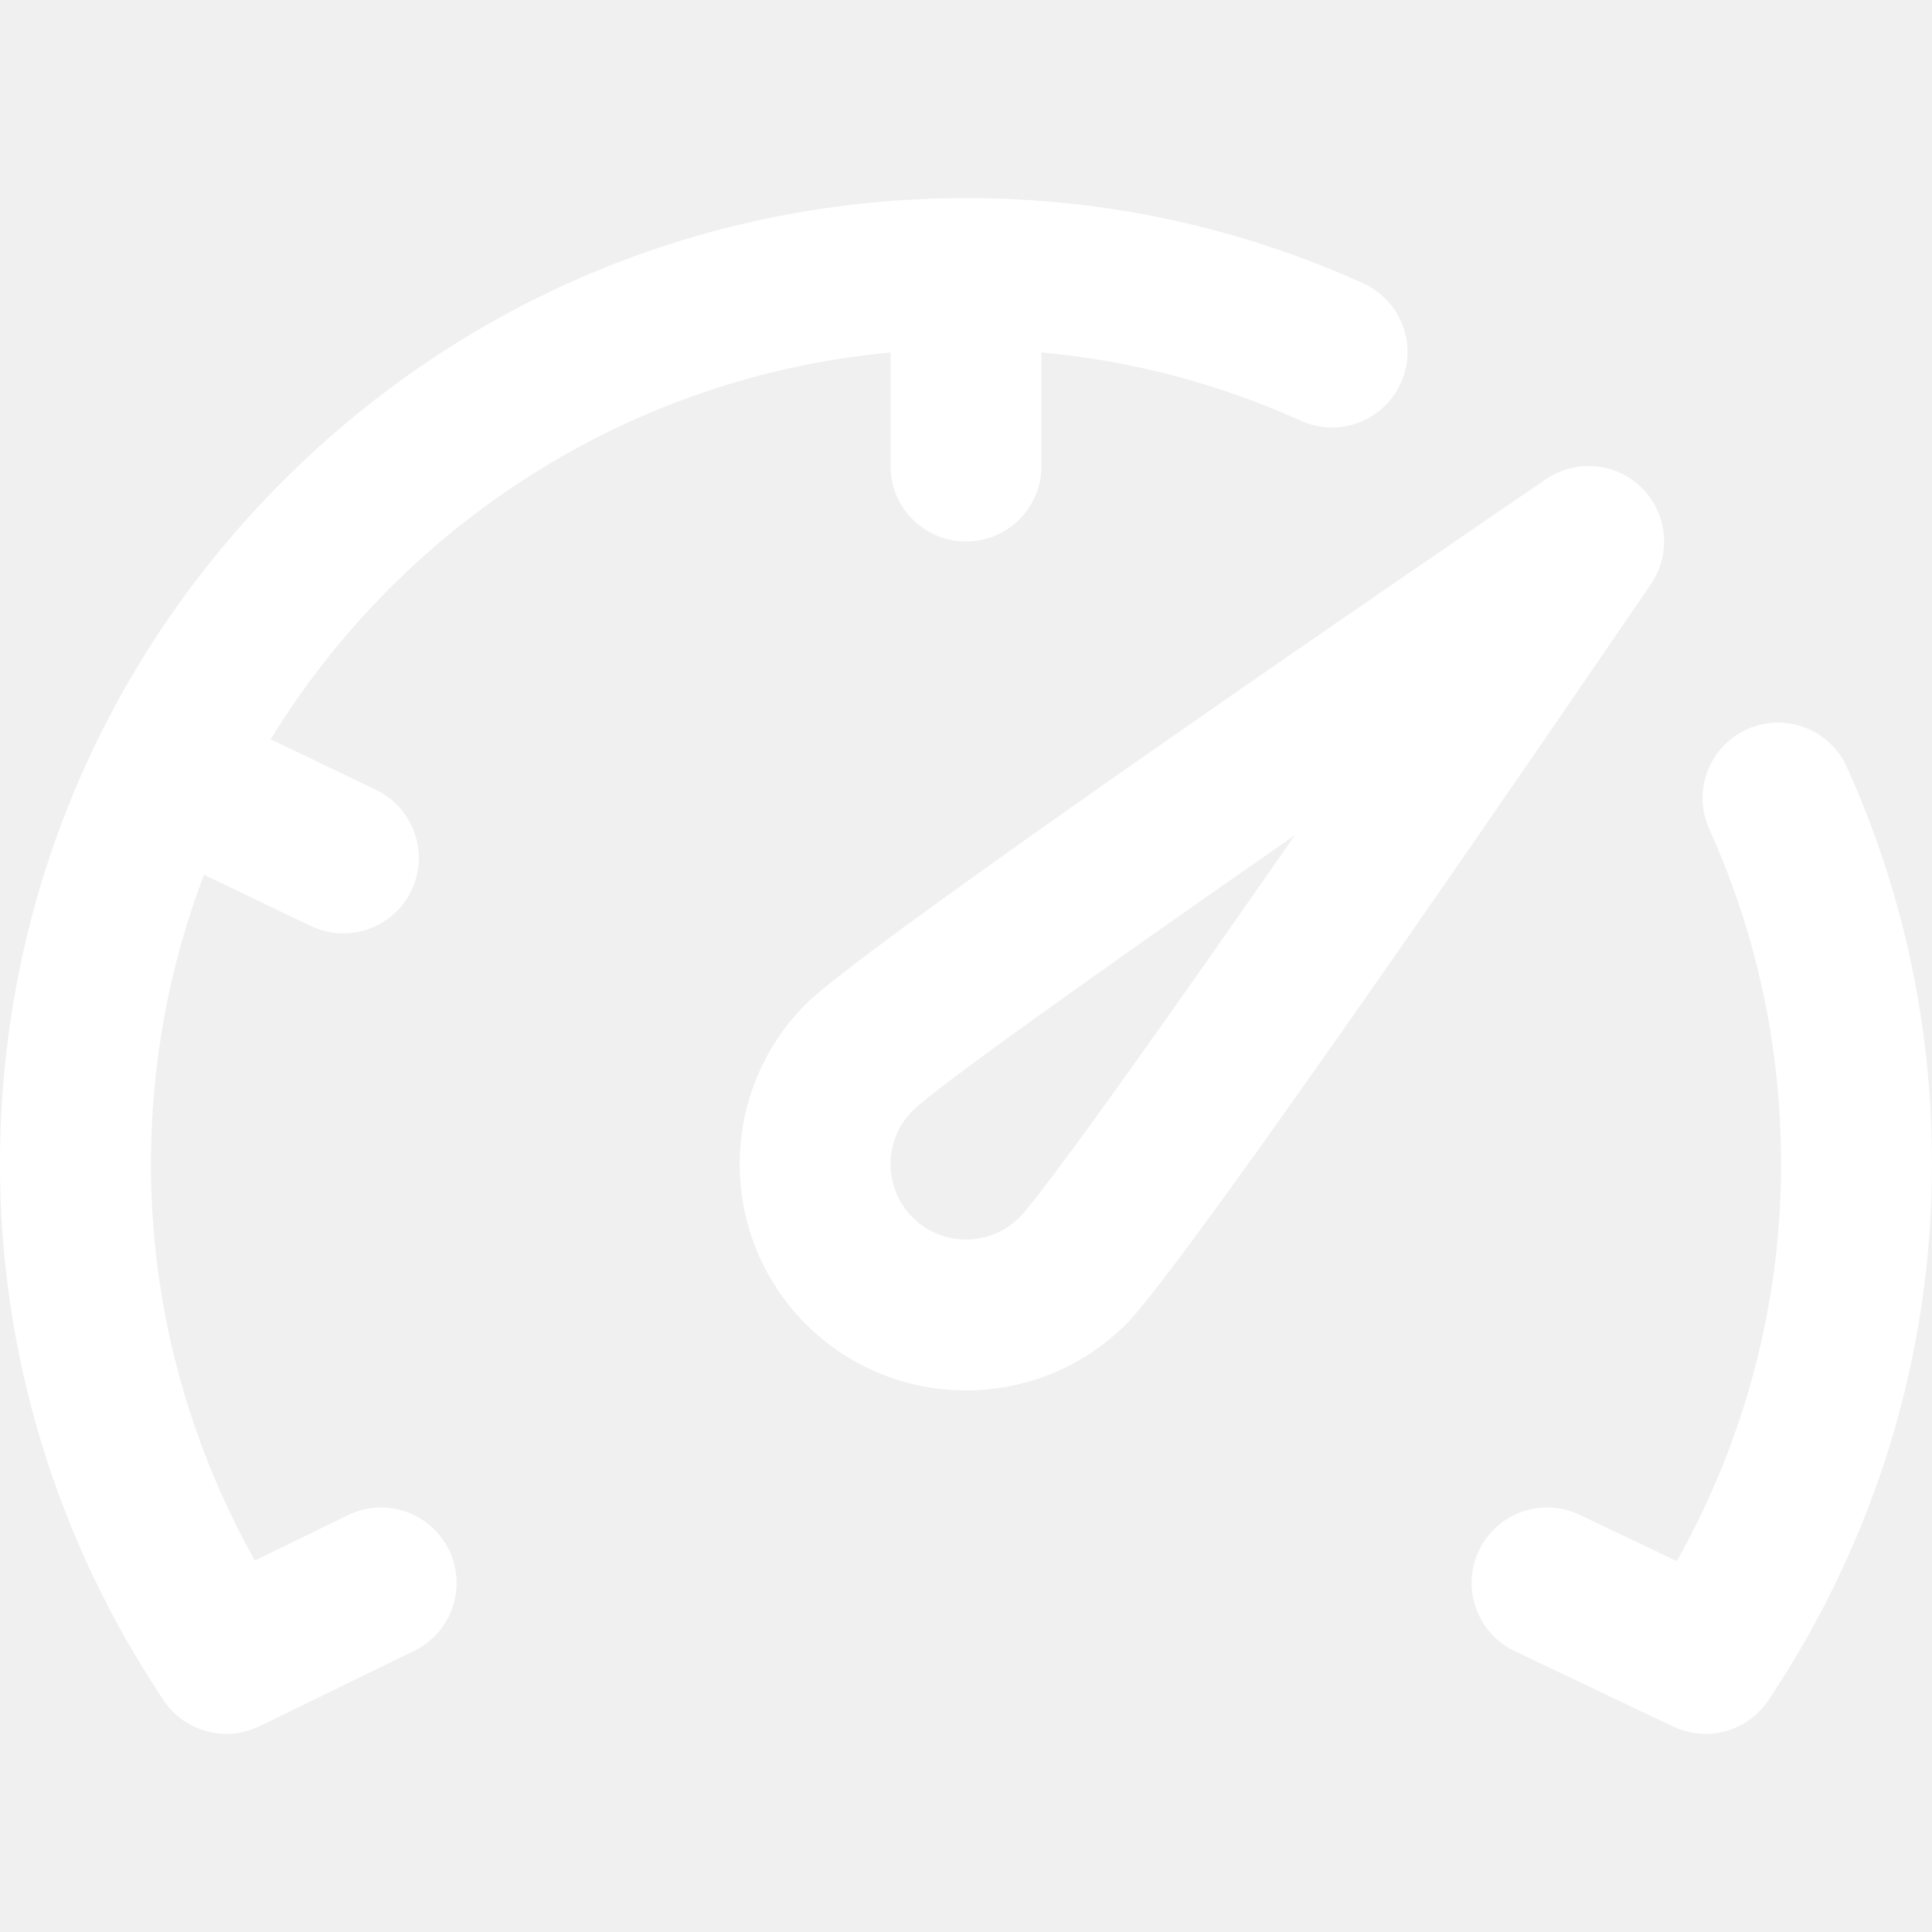
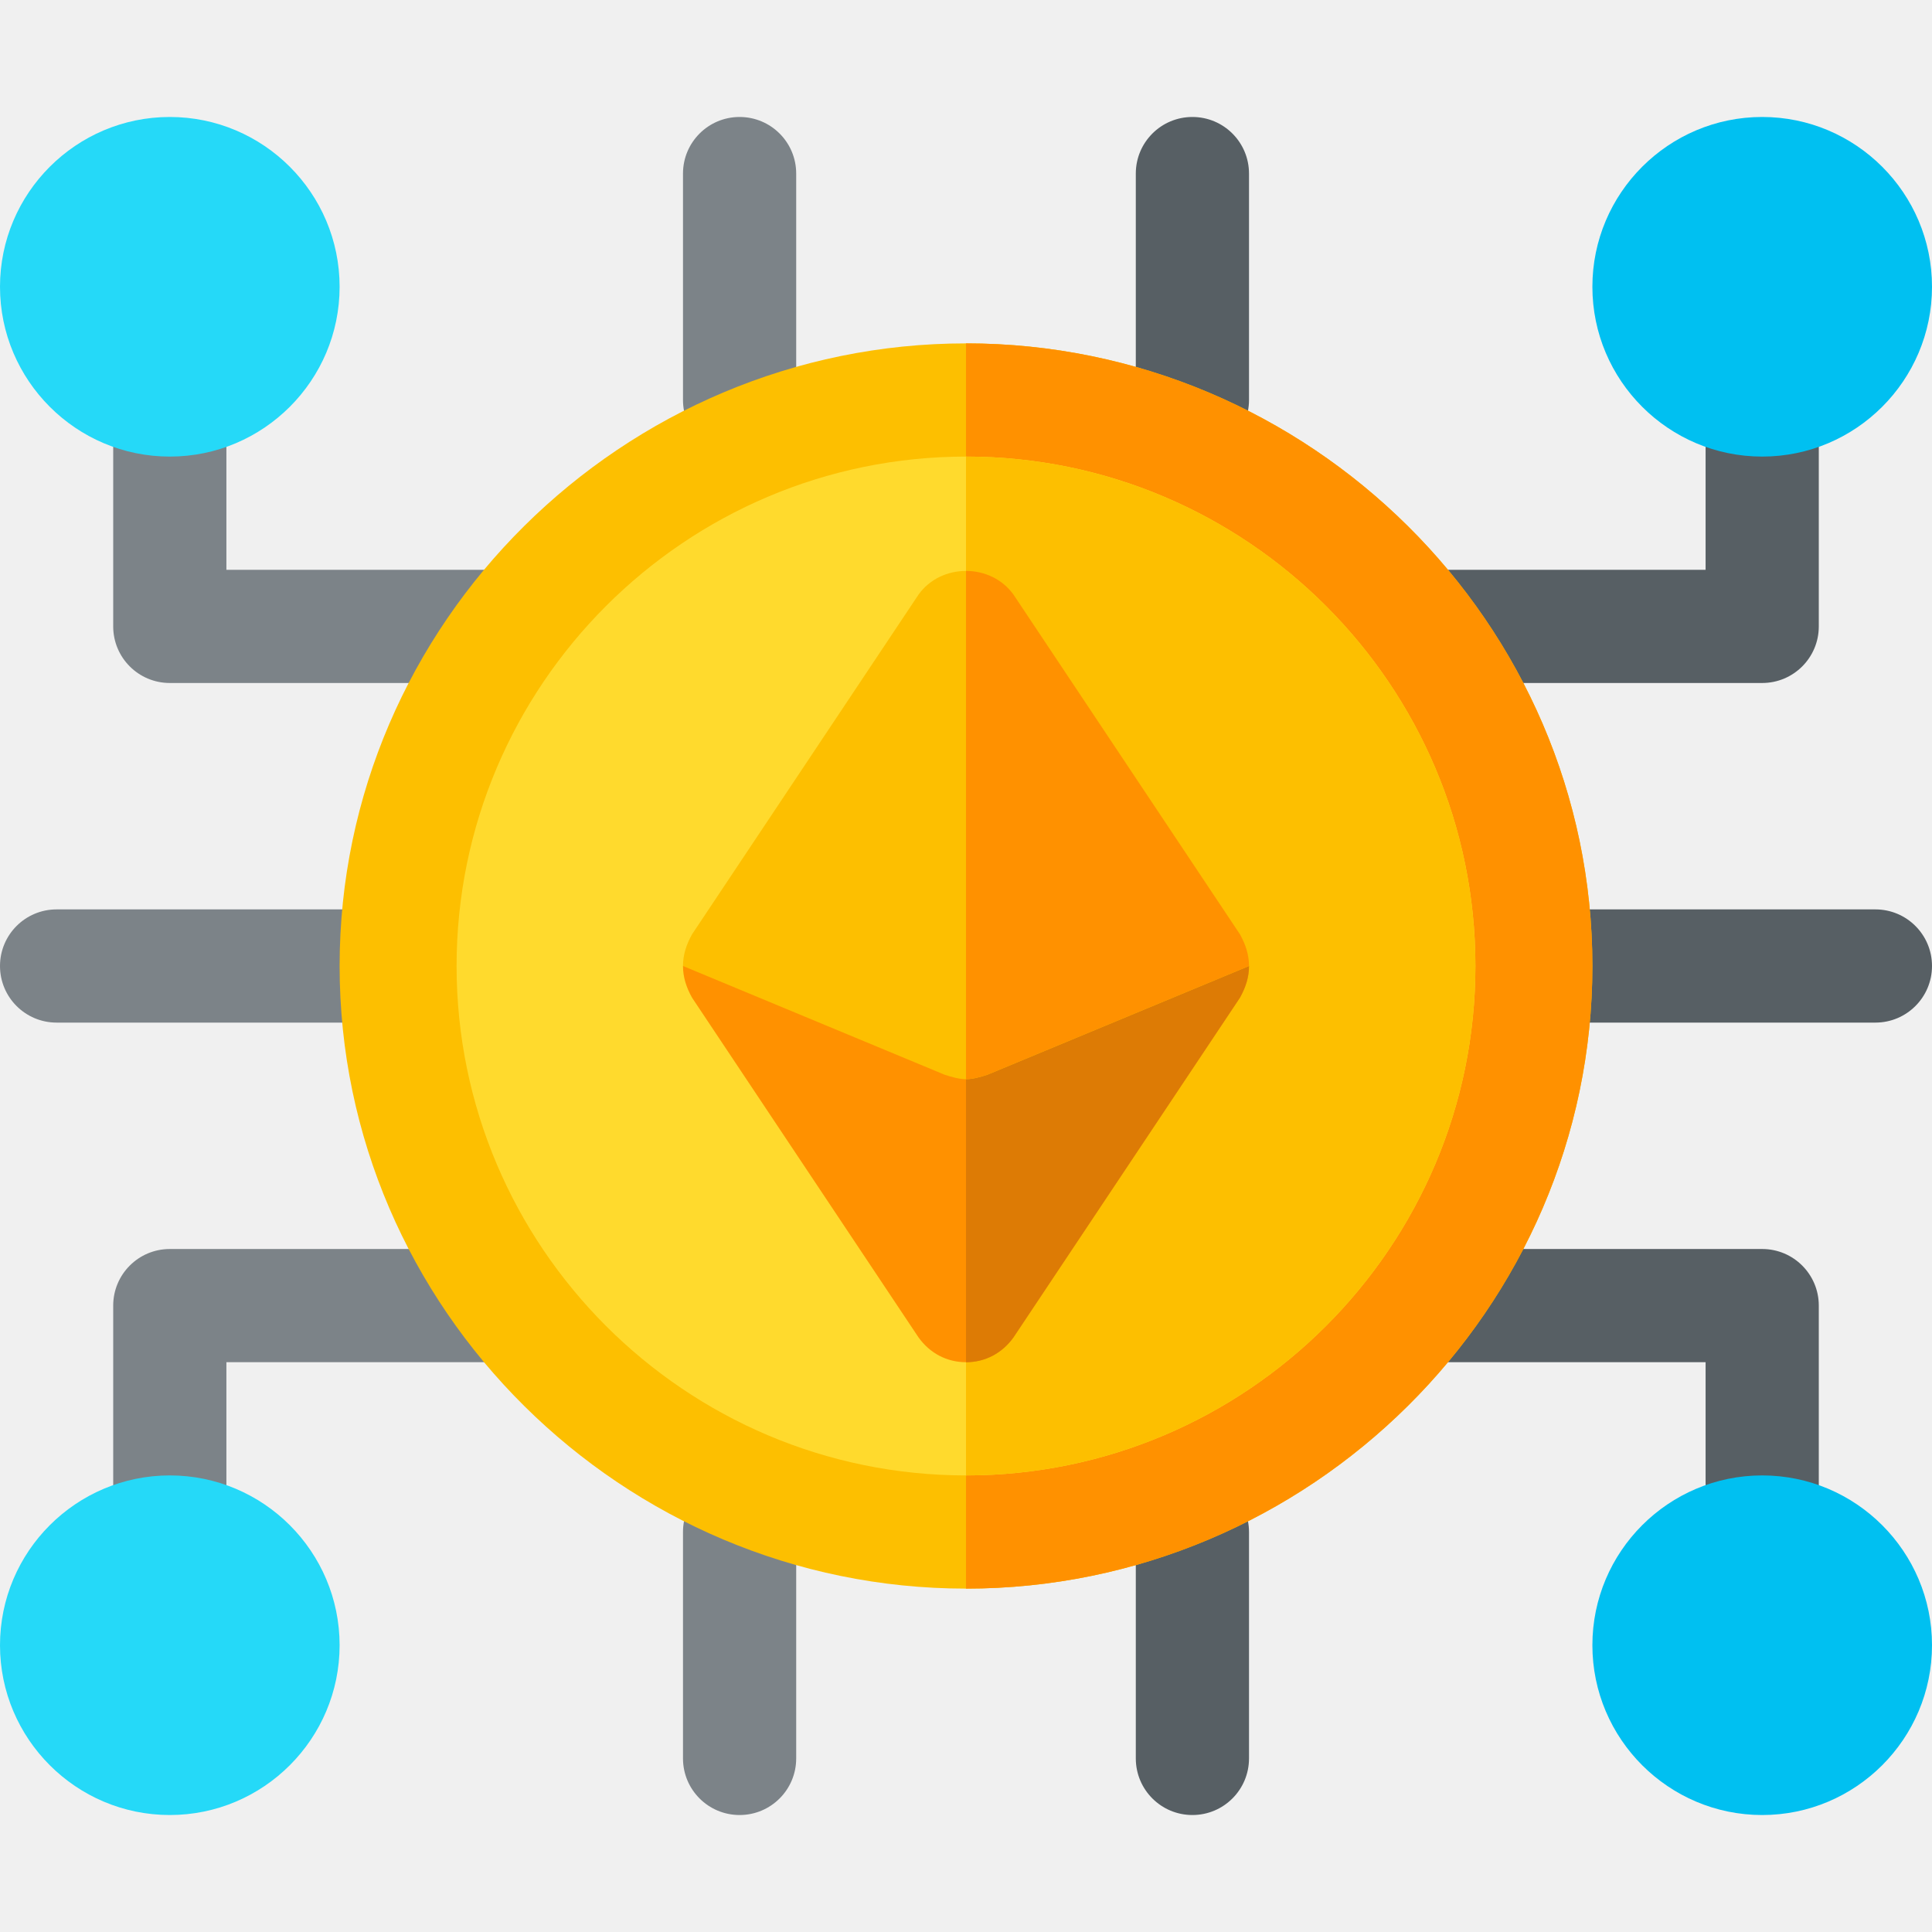
- <svg xmlns="http://www.w3.org/2000/svg" version="1.1" id="Capa_1" x="0px" y="0px" viewBox="0 0 512 512" style="enable-background:new 0 0 512 512;" xml:space="preserve" width="512px" height="512px" class="">
-   <g>
-     <g>
-       <g>
-         <g>
-           <path d="M435.143,129.356c-6.796-6.795-17.463-7.797-25.407-2.384c-29.926,20.398-180.03,122.969-196.162,139.1     c-23.394,23.395-23.394,61.459,0,84.854c11.697,11.696,27.063,17.545,42.427,17.545c15.364,0,30.729-5.849,42.427-17.545     c16.131-16.132,118.701-166.236,139.1-196.162C442.939,146.821,441.938,136.153,435.143,129.356z M270.142,322.641     c-7.797,7.799-20.486,7.799-28.283,0c-7.798-7.797-7.799-20.482-0.004-28.28c6.268-6.194,48.885-36.588,101.319-73.035     C306.728,273.76,276.334,316.375,270.142,322.641z" data-original="#000000" class="active-path" data-old_color="#ffffff" fill="#ffffff" />
-           <path d="M92.231,401.523l-24.69,12.044C49.475,381.325,40,345.338,40,308.499c0-26.991,4.977-52.842,14.06-76.683l28.291,13.57     c2.79,1.338,5.735,1.972,8.636,1.972c7.453,0,14.608-4.185,18.047-11.355c4.776-9.959,0.576-21.906-9.384-26.683l-27.932-13.398     c34.717-56.62,94.784-96.095,164.283-102.505v30.081c0,11.046,8.954,20,20,20c11.046,0,20-8.954,20-20V93.402     c23.828,2.169,46.884,8.237,68.771,18.117c10.065,4.545,21.912,0.066,26.457-9.999c4.545-10.068,0.068-21.913-10-26.458     C328.063,60.091,292.659,52.499,256,52.499c-68.38,0-132.667,26.628-181.02,74.98C26.629,175.832,0,240.119,0,308.499     c0,50.53,14.998,99.674,43.373,142.115c3.822,5.715,10.141,8.886,16.639,8.886c2.954,0,5.946-0.655,8.757-2.026l41-20     c9.928-4.843,14.05-16.816,9.207-26.744C114.133,400.803,102.159,396.682,92.231,401.523z" data-original="#000000" class="active-path" data-old_color="#ffffff" fill="#ffffff" />
-           <path d="M489.436,203.271c-4.544-10.067-16.387-14.547-26.458-10c-10.067,4.545-14.544,16.39-9.999,26.457     C465.601,247.686,472,277.553,472,308.499c0,36.894-9.506,72.939-27.625,105.218l-25.777-12.275     c-9.971-4.748-21.906-0.515-26.656,9.459c-4.749,9.972-0.514,21.907,9.459,26.656l42,20c2.763,1.315,5.692,1.944,8.588,1.944     c6.5,0,12.82-3.175,16.637-8.886C497.002,408.173,512,359.029,512,308.499C512,271.84,504.408,236.436,489.436,203.271z" data-original="#000000" class="active-path" data-old_color="#ffffff" fill="#ffffff" />
-         </g>
-       </g>
-     </g>
+ <svg xmlns="http://www.w3.org/2000/svg" height="512pt" viewBox="0 -31 512 512" width="512pt">
+   <path d="m467 150h-90.984c-8.293 0-15-6.711-15-15s6.707-15 15-15h75.984v-45c0-8.289 6.711-15 15-15s15 6.711 15 15v60c0 8.289-6.711 15-15 15zm0 0" fill="#575f64" />
+   <path d="m467 390c-8.289 0-15-6.711-15-15v-45h-75.984c-8.293 0-15-6.711-15-15s6.707-15 15-15h90.984c8.289 0 15 6.711 15 15v60c0 8.289-6.711 15-15 15zm0 0" fill="#575f64" />
+   <g fill="#7c8388">
+     <path d="m135.984 150h-90.984c-8.289 0-15-6.711-15-15v-60c0-8.289 6.711-15 15-15s15 6.711 15 15v45h75.984c8.293 0 15 6.711 15 15s-6.707 15-15 15zm0 0" />
+     <path d="m45 390c-8.289 0-15-6.711-15-15v-60c0-8.289 6.711-15 15-15h90.984c8.293 0 15 6.711 15 15s-6.707 15-15 15h-75.984v45c0 8.289-6.711 15-15 15zm0 0" />
+     <path d="m106 240h-91c-8.289 0-15-6.711-15-15s6.711-15 15-15h91c8.289 0 15 6.711 15 15s-6.711 15-15 15zm0 0" />
  </g>
+   <path d="m497 240h-91c-8.289 0-15-6.711-15-15s6.711-15 15-15h91c8.289 0 15 6.711 15 15s-6.711 15-15 15zm0 0" fill="#575f64" />
+   <path d="m316 90c-8.289 0-15-6.711-15-15v-60c0-8.289 6.711-15 15-15s15 6.711 15 15v60c0 8.289-6.711 15-15 15zm0 0" fill="#575f64" />
+   <path d="m196 90c-8.289 0-15-6.711-15-15v-60c0-8.289 6.711-15 15-15s15 6.711 15 15v60c0 8.289-6.711 15-15 15zm0 0" fill="#7c8388" />
+   <path d="m196 450c-8.289 0-15-6.711-15-15v-60c0-8.289 6.711-15 15-15s15 6.711 15 15v60c0 8.289-6.711 15-15 15zm0 0" fill="#7c8388" />
+   <path d="m316 450c-8.289 0-15-6.711-15-15v-60c0-8.289 6.711-15 15-15s15 6.711 15 15v60c0 8.289-6.711 15-15 15zm0 0" fill="#575f64" />
+   <path d="m256 60c-90.902 0-166 74.098-166 165 0 90.898 75.098 165 166 165s166-74.102 166-165c0-90.902-75.098-165-166-165zm0 0" fill="#fdbf00" />
+   <path d="m422 225c0 90.898-75.098 165-166 165v-330c90.902 0 166 74.098 166 165zm0 0" fill="#ff9100" />
+   <path d="m391 225c0 74.398-60.602 135-135 135s-135-60.602-135-135c0-74.402 60.602-135 135-135s135 60.598 135 135zm0 0" fill="#ffda2d" />
+   <path d="m391 225c0 74.398-60.602 135-135 135v-270c74.398 0 135 60.598 135 135zm0 0" fill="#fdbf00" />
+   <path d="m467 450c-24.812 0-45-20.188-45-45s20.188-45 45-45 45 20.188 45 45-20.188 45-45 45zm0 0" fill="#00c0f1" />
+   <path d="m467 90c-24.812 0-45-20.188-45-45s20.188-45 45-45 45 20.188 45 45-20.188 45-45 45zm0 0" fill="#00c0f1" />
+   <path d="m45 90c-24.812 0-45-20.188-45-45s20.188-45 45-45 45 20.188 45 45-20.188 45-45 45zm0 0" fill="#25d9f8" />
+   <path d="m45 450c-24.812 0-45-20.188-45-45s20.188-45 45-45 45 20.188 45 45-20.188 45-45 45zm0 0" fill="#25d9f8" />
+   <path d="m331 225c0 3-.902 5.699-2.402 8.398l-60 90c-2.996 4.199-7.5 6.602-12.598 6.602s-9.602-2.402-12.598-6.602l-60-90c-1.5-2.699-2.402-5.398-2.402-8.398zm0 0" fill="#ff9100" />
+   <path d="m331 225c0 3-.902 5.699-2.402 8.398l-60 90c-2.996 4.199-7.5 6.602-12.598 6.602v-105zm0 0" fill="#dd7b05" />
+   <path d="m331 225-69.301 28.801c-1.801.598-3.898 1.199-5.699 1.199s-3.898-.602-5.699-1.199l-69.301-28.801c0-3 .902-5.699 2.402-8.402l60-90c2.996-4.199 7.797-6.297 12.598-6.297s9.602 2.098 12.598 6.297l60 90c1.5 2.703 2.402 5.402 2.402 8.402zm0 0" fill="#fdbf00" />
+   <path d="m331 225-69.301 28.801c-1.801.598-3.898 1.199-5.699 1.199v-134.699c4.801 0 9.602 2.098 12.598 6.297l60 90c1.5 2.703 2.402 5.402 2.402 8.402zm0 0" fill="#ff9100" />
</svg>
